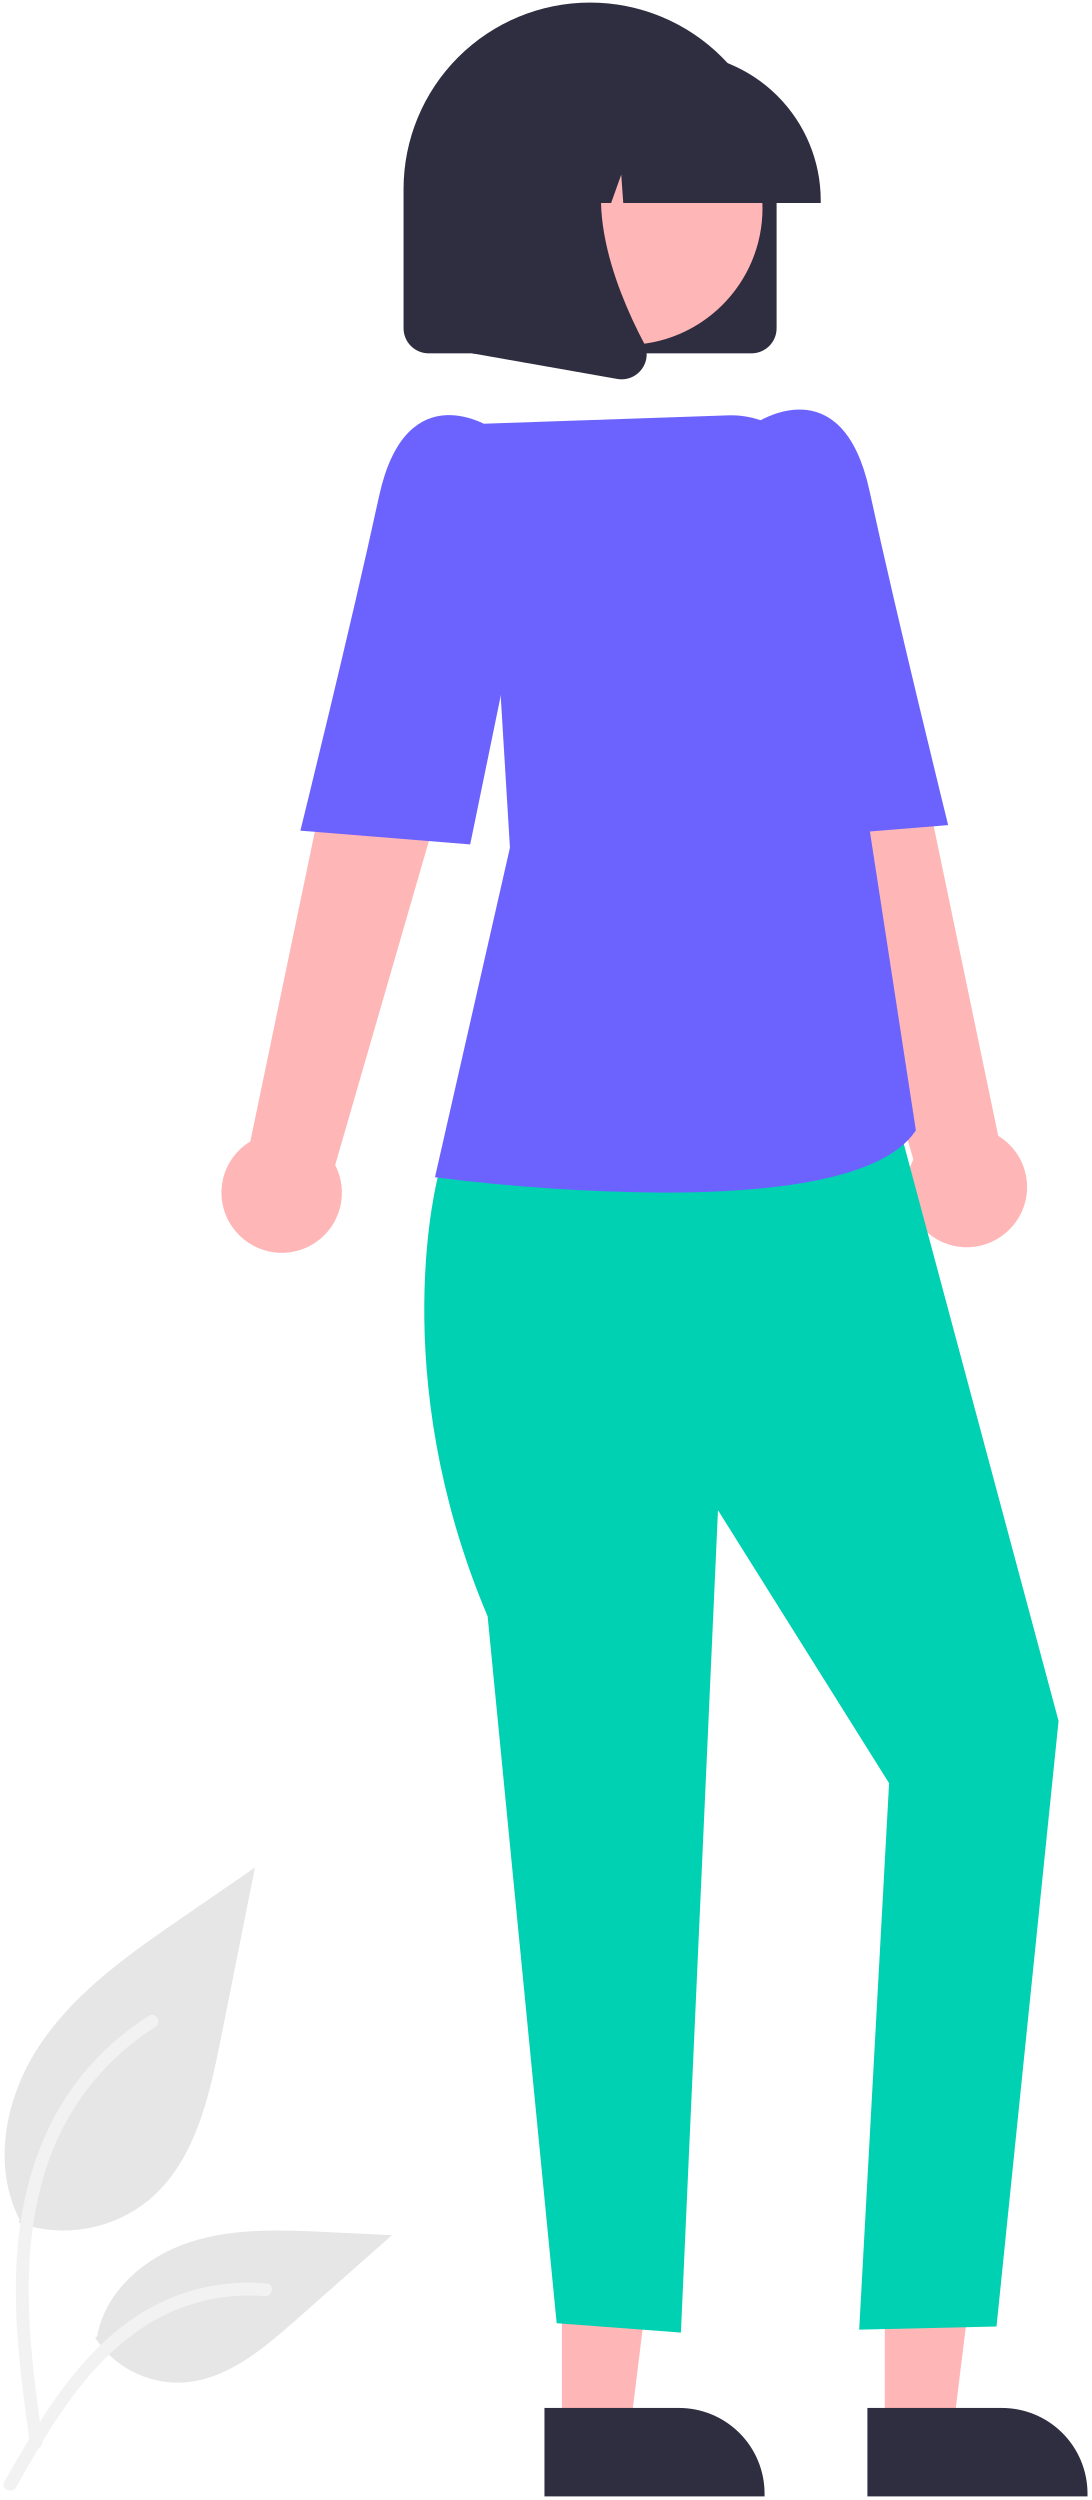
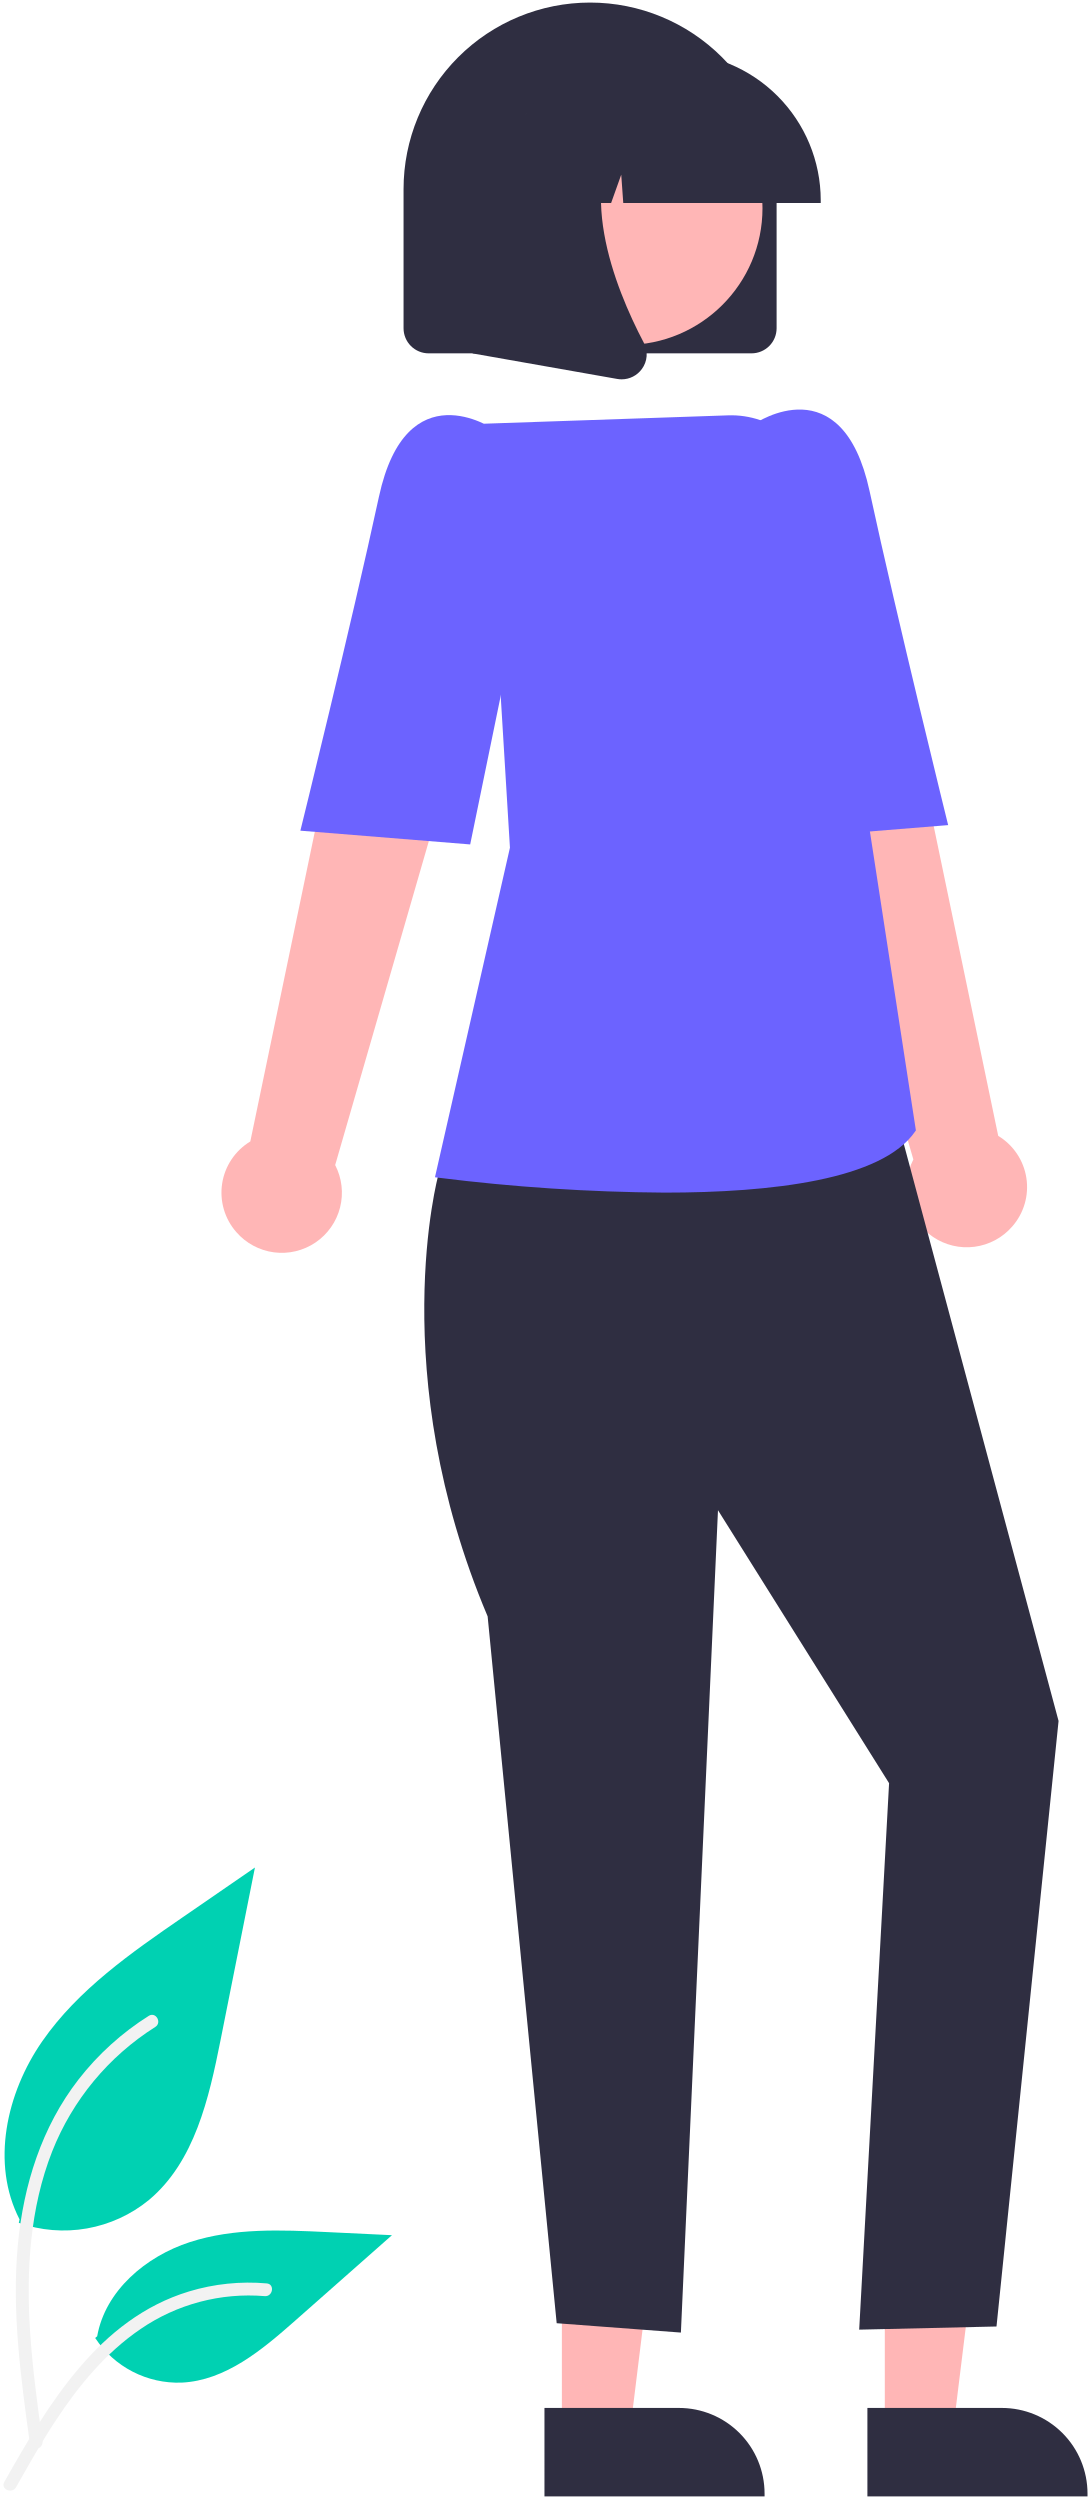
<svg xmlns="http://www.w3.org/2000/svg" width="196" height="449" viewBox="0 0 196 449" fill="none">
-   <path d="M3.377 399.226C7.3 400.606 11.512 400.951 15.608 400.23C19.703 399.508 23.544 397.744 26.76 395.108C34.95 388.233 37.518 376.912 39.606 366.426L45.786 335.409L32.848 344.318C23.544 350.724 14.03 357.336 7.588 366.615C1.146 375.895 -1.664 388.563 3.51 398.603" fill="#E6E6E6" />
+   <path d="M3.377 399.226C7.3 400.606 11.512 400.951 15.608 400.23C19.703 399.508 23.544 397.744 26.76 395.108C34.95 388.233 37.518 376.912 39.606 366.426L45.786 335.409L32.848 344.318C23.544 350.724 14.03 357.336 7.588 366.615C1.146 375.895 -1.664 388.563 3.51 398.603" fill="#00D1B2" />
  <path d="M5.375 438.937C3.746 427.073 2.071 415.056 3.216 403.065C4.231 392.416 7.48 382.017 14.094 373.486C17.605 368.967 21.877 365.096 26.719 362.046C27.981 361.249 29.143 363.249 27.886 364.043C19.509 369.337 13.029 377.154 9.382 386.368C5.353 396.614 4.706 407.784 5.4 418.669C5.82 425.251 6.711 431.79 7.606 438.321C7.677 438.616 7.633 438.928 7.483 439.192C7.333 439.456 7.088 439.653 6.798 439.744C6.502 439.823 6.187 439.783 5.921 439.632C5.654 439.481 5.459 439.23 5.375 438.936L5.375 438.937Z" fill="#F2F2F2" />
-   <path d="M17.096 419.901C18.778 422.458 21.091 424.54 23.811 425.944C26.531 427.349 29.568 428.029 32.627 427.919C40.492 427.546 47.045 422.059 52.944 416.849L70.396 401.44L58.846 400.887C50.54 400.489 42.02 400.116 34.108 402.681C26.197 405.245 18.901 411.407 17.454 419.596" fill="#E6E6E6" />
+   <path d="M17.096 419.901C18.778 422.458 21.091 424.54 23.811 425.944C26.531 427.349 29.568 428.029 32.627 427.919C40.492 427.546 47.045 422.059 52.944 416.849L70.396 401.44L58.846 400.887C50.54 400.489 42.02 400.116 34.108 402.681C26.197 405.245 18.901 411.407 17.454 419.596" fill="#00D1B2" />
  <path d="M0.772 445.757C8.611 431.885 17.704 416.469 33.953 411.541C38.47 410.176 43.207 409.687 47.908 410.1C49.39 410.228 49.02 412.512 47.541 412.385C39.66 411.731 31.795 413.811 25.269 418.277C18.989 422.551 14.1 428.494 9.961 434.796C7.426 438.656 5.156 442.68 2.885 446.699C2.16 447.983 0.038 447.056 0.772 445.757Z" fill="#F2F2F2" />
  <path d="M100.913 436.469H113.173L119.005 389.181L100.911 389.182L100.913 436.469Z" fill="#FFB6B6" />
  <path d="M97.785 432.467L121.929 432.466C126.01 432.466 129.925 434.087 132.81 436.972C135.696 439.858 137.317 443.771 137.317 447.852V448.352L97.786 448.354L97.785 432.467Z" fill="#2F2E41" />
  <path d="M158.913 436.469H171.173L177.005 389.181L158.911 389.182L158.913 436.469Z" fill="#FFB6B6" />
  <path d="M155.785 432.467L179.929 432.466C184.01 432.466 187.925 434.087 190.81 436.972C193.696 439.858 195.317 443.771 195.317 447.852V448.352L155.786 448.354L155.785 432.467Z" fill="#2F2E41" />
  <path d="M181.793 220.284C182.829 219.104 183.594 217.711 184.034 216.204C184.473 214.696 184.577 213.11 184.337 211.558C184.098 210.006 183.521 208.525 182.647 207.22C181.773 205.915 180.624 204.817 179.28 204.004L159.329 108.216L137.593 116.779L164.039 208.244C162.824 210.592 162.511 213.304 163.162 215.867C163.812 218.43 165.38 220.666 167.568 222.15C169.756 223.634 172.413 224.264 175.035 223.92C177.657 223.576 180.061 222.283 181.793 220.284Z" fill="#FFB6B6" />
-   <path d="M87.764 201.838L78.728 211.011C78.728 211.011 69.04 246.514 87.579 290.3L99.979 417.25L122.289 418.93L128.949 271.234L159.679 320.26L154.311 418.405L178.972 417.838L190.118 309.086L159.679 195.602L87.764 201.838Z" fill="#00D1B2" />
+   <path d="M87.764 201.838L78.728 211.011C78.728 211.011 69.04 246.514 87.579 290.3L99.979 417.25L122.289 418.93L128.949 271.234L159.679 320.26L154.311 418.405L178.972 417.838L190.118 309.086L159.679 195.602L87.764 201.838Z" fill="#2F2E41" />
  <path d="M119.361 214.195C105.754 214.101 92.164 213.203 78.662 211.507L78.119 211.435L91.585 152.249L86.948 76.098L130.736 74.598C134.7 74.455 138.577 75.78 141.623 78.32C144.67 80.861 146.67 84.437 147.241 88.362L156.203 149.117L164.493 203.02L164.382 203.182C158.425 211.917 138.506 214.195 119.361 214.195Z" fill="#6C63FF" />
  <path d="M126.752 87.193L135.649 76.04C135.649 76.04 151.246 65.374 156.182 88.23C161.118 111.086 170.289 148.19 170.289 148.19L139.791 150.66L126.752 87.193Z" fill="#6C63FF" />
  <path d="M42.443 221.284C41.407 220.104 40.642 218.711 40.203 217.204C39.763 215.696 39.659 214.11 39.899 212.558C40.138 211.006 40.715 209.525 41.589 208.22C42.463 206.915 43.612 205.817 44.956 205.004L64.907 109.216L86.643 117.779L60.197 209.244C61.413 211.592 61.725 214.304 61.075 216.867C60.424 219.43 58.856 221.666 56.668 223.15C54.48 224.634 51.823 225.264 49.201 224.92C46.58 224.576 44.175 223.283 42.443 221.284Z" fill="#FFB6B6" />
  <path d="M97.484 88.193L88.587 77.04C88.587 77.04 72.99 66.374 68.054 89.23C63.118 112.086 53.947 149.19 53.947 149.19L84.445 151.66L97.484 88.193Z" fill="#6C63FF" />
  <path d="M134.978 63.461H76.978C75.785 63.46 74.641 62.986 73.798 62.142C72.954 61.298 72.48 60.154 72.478 58.961V33.961C72.478 25.077 76.008 16.556 82.29 10.273C88.573 3.991 97.094 0.461 105.978 0.461C114.863 0.461 123.384 3.991 129.666 10.273C135.949 16.556 139.478 25.077 139.478 33.961V58.961C139.477 60.154 139.002 61.298 138.159 62.142C137.315 62.986 136.171 63.46 134.978 63.461Z" fill="#2F2E41" />
  <path d="M112.382 61.956C125.947 61.956 136.943 50.959 136.943 37.395C136.943 23.83 125.947 12.833 112.382 12.833C98.817 12.833 87.821 23.83 87.821 37.395C87.821 50.959 98.817 61.956 112.382 61.956Z" fill="#FFB6B6" />
  <path d="M147.404 36.461H111.938L111.574 31.37L109.756 36.461H104.295L103.574 26.37L99.97 36.461H89.404V35.961C89.412 28.936 92.206 22.2 97.174 17.232C102.142 12.264 108.878 9.469 115.903 9.461H120.904C127.929 9.469 134.665 12.264 139.633 17.232C144.601 22.2 147.396 28.936 147.404 35.961V36.461Z" fill="#2F2E41" />
  <path d="M111.648 68.128C111.381 68.128 111.114 68.104 110.851 68.058L84.882 63.476V20.556H113.469L112.762 21.381C102.914 32.865 110.333 51.487 115.632 61.566C116.022 62.304 116.196 63.137 116.134 63.97C116.072 64.803 115.775 65.601 115.279 66.273C114.864 66.847 114.318 67.315 113.687 67.637C113.056 67.96 112.357 68.128 111.648 68.128Z" fill="#2F2E41" />
</svg>
